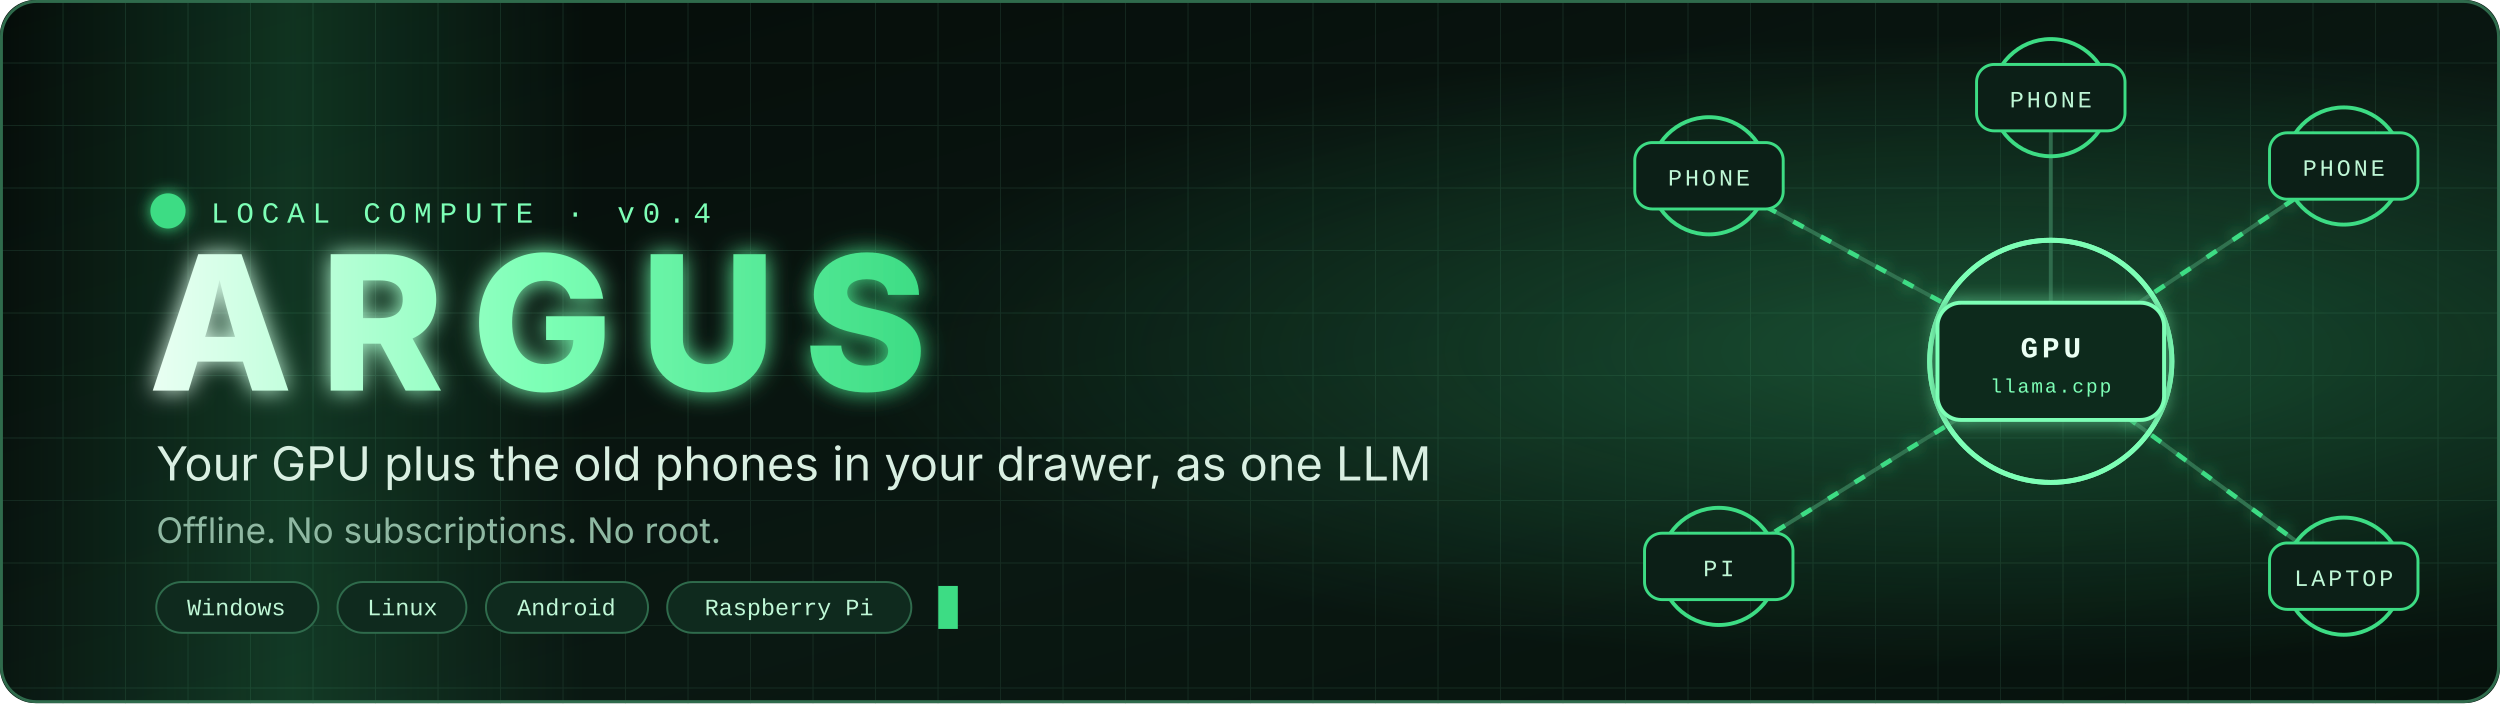
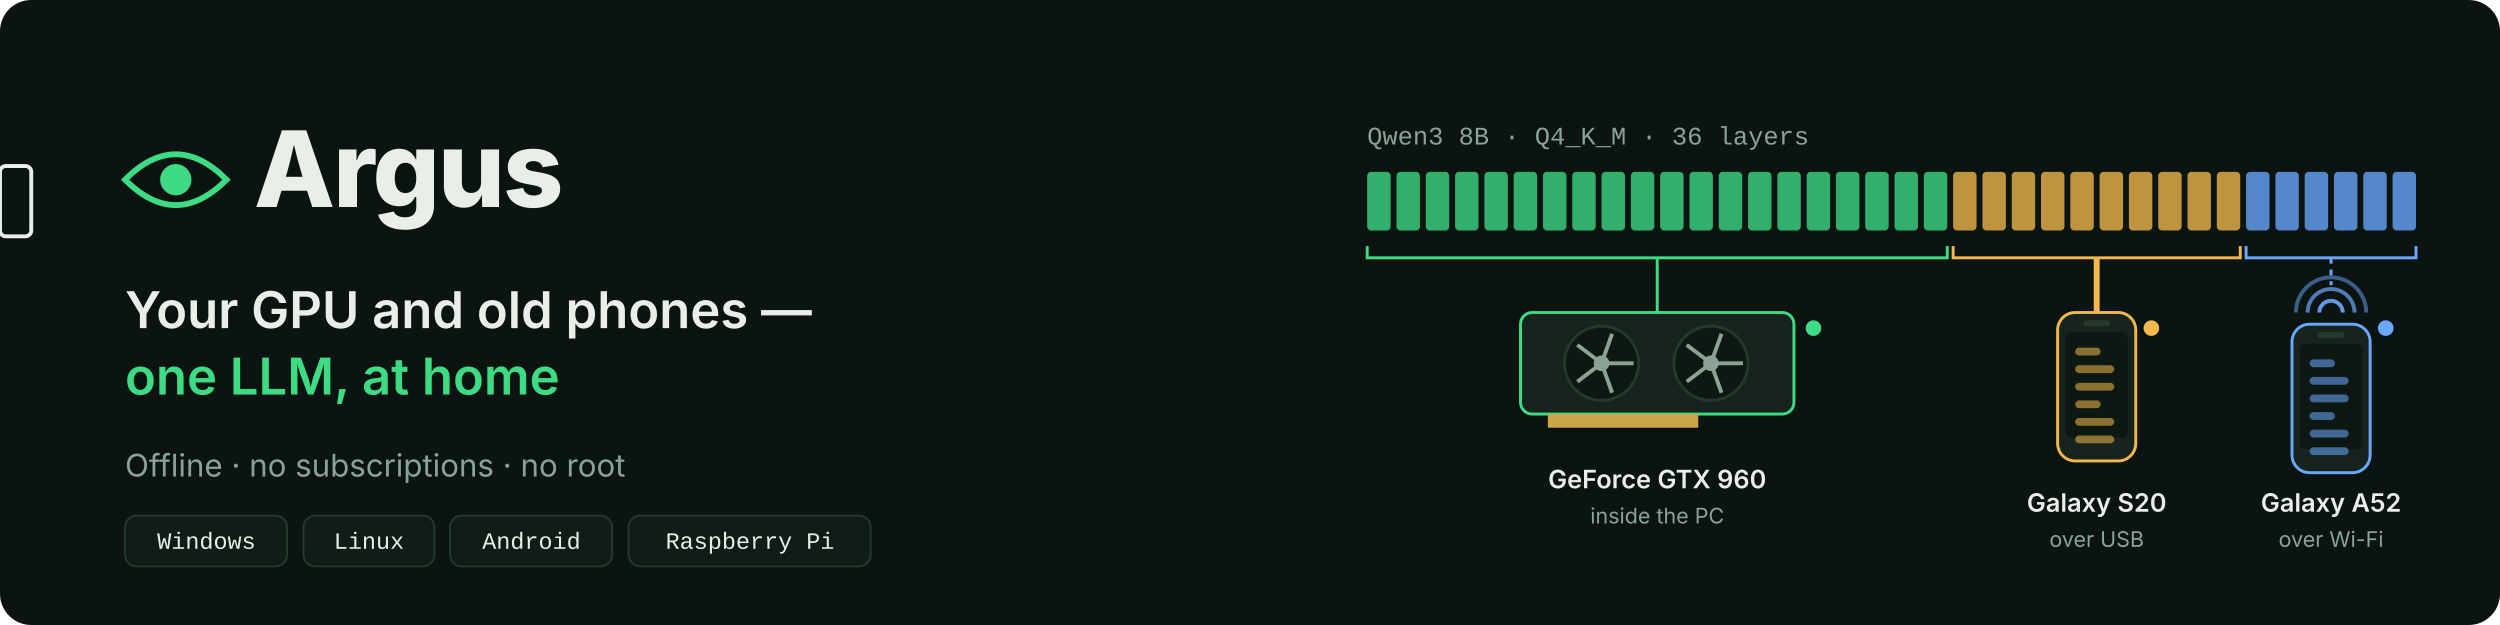
- <svg xmlns="http://www.w3.org/2000/svg" width="1280" height="360" viewBox="0 0 1280 360">
-   <defs>
-     <linearGradient id="bg" x1="0" y1="0" x2="1" y2="1">
-       <stop offset="0" stop-color="#050c09" />
-       <stop offset=".6" stop-color="#0a1812" />
-       <stop offset="1" stop-color="#06110c" />
-     </linearGradient>
-     <radialGradient id="halo" cx=".79" cy=".5" r=".45">
-       <stop offset="0" stop-color="#3ddc84" stop-opacity=".28" />
-       <stop offset="1" stop-color="#3ddc84" stop-opacity="0" />
-     </radialGradient>
-     <linearGradient id="txt" x1="0" y1="0" x2="1" y2="0">
-       <stop offset="0" stop-color="#eafff3" />
-       <stop offset=".5" stop-color="#7dffb6" />
-       <stop offset="1" stop-color="#3ddc84" />
-     </linearGradient>
-     <linearGradient id="scan" x1="0" y1="0" x2="1" y2="0">
-       <stop offset="0" stop-color="#3ddc84" stop-opacity="0" />
-       <stop offset=".5" stop-color="#3ddc84" stop-opacity=".18" />
-       <stop offset="1" stop-color="#3ddc84" stop-opacity="0" />
-     </linearGradient>
-     <pattern id="grid" width="32" height="32" patternUnits="userSpaceOnUse">
-       <path d="M32 0H0V32" fill="none" stroke="#1f3a2d" stroke-width="1" opacity=".55" />
-     </pattern>
-     <filter id="glow" x="-20%" y="-50%" width="140%" height="200%">
-       <feGaussianBlur stdDeviation="6" result="b" />
-       <feMerge>
-         <feMergeNode in="b" />
-         <feMergeNode in="SourceGraphic" />
-       </feMerge>
-     </filter>
-     <filter id="glow2" x="-100%" y="-100%" width="300%" height="300%">
-       <feGaussianBlur stdDeviation="4" result="b" />
-       <feMerge>
-         <feMergeNode in="b" />
-         <feMergeNode in="SourceGraphic" />
-       </feMerge>
-     </filter>
-     <clipPath id="r">
-       <rect width="1280" height="360" rx="18" />
-     </clipPath>
-   </defs>
-   <style>
- .flow{stroke-dasharray:6 10;animation:f 1.2s linear infinite}
- @keyframes f{to{stroke-dashoffset:-32}}
- .pulse{transform-box:fill-box;transform-origin:center;animation:p 2.4s ease-in-out infinite}
- @keyframes p{0%{opacity:.7;transform:scale(.8)}100%{opacity:0;transform:scale(1.9)}}
- .blink{animation:b 1s steps(1) infinite}@keyframes b{50%{opacity:0}}
- .sweep{animation:sw 5s linear infinite}@keyframes sw{from{transform:translateX(-400px)}to{transform:translateX(1400px)}}
- .rise{animation:r 1.2s ease-out both}@keyframes r{from{opacity:0;transform:translateY(12px)}to{opacity:1;transform:none}}
- .mono{font-family:ui-monospace,SFMono-Regular,Menlo,Consolas,"Liberation Mono",monospace}
- .sans{font-family:Inter,"Segoe UI",Roboto,Helvetica,Arial,sans-serif}
- </style>
-   <g clip-path="url(#r)">
-     <rect width="1280" height="360" fill="url(#bg)" />
-     <rect width="1280" height="360" fill="url(#grid)" />
-     <rect width="1280" height="360" fill="url(#halo)" />
-     <rect class="sweep" x="0" y="0" width="300" height="360" fill="url(#scan)" />
-     <line x1="1050" y1="185" x2="875" y2="90" stroke="#2f6b4c" stroke-width="2" />
-     <line class="flow" x1="1050" y1="185" x2="875" y2="90" stroke="#3ddc84" stroke-width="2.4" style="animation-delay:-0.0s" filter="url(#glow2)" />
-     <line x1="1050" y1="185" x2="1200" y2="85" stroke="#2f6b4c" stroke-width="2" />
-     <line class="flow" x1="1050" y1="185" x2="1200" y2="85" stroke="#3ddc84" stroke-width="2.4" style="animation-delay:-0.3s" filter="url(#glow2)" />
-     <line x1="1050" y1="185" x2="880" y2="290" stroke="#2f6b4c" stroke-width="2" />
-     <line class="flow" x1="1050" y1="185" x2="880" y2="290" stroke="#3ddc84" stroke-width="2.4" style="animation-delay:-0.6s" filter="url(#glow2)" />
-     <line x1="1050" y1="185" x2="1200" y2="295" stroke="#2f6b4c" stroke-width="2" />
-     <line class="flow" x1="1050" y1="185" x2="1200" y2="295" stroke="#3ddc84" stroke-width="2.4" style="animation-delay:-0.9s" filter="url(#glow2)" />
-     <line x1="1050" y1="185" x2="1050" y2="50" stroke="#2f6b4c" stroke-width="2" />
-     <line class="flow" x1="1050" y1="185" x2="1050" y2="50" stroke="#3ddc84" stroke-width="2.4" style="animation-delay:-1.2s" filter="url(#glow2)" />
-     <circle class="pulse" cx="875" cy="90" r="30" fill="none" stroke="#3ddc84" stroke-width="2" style="animation-delay:-0.00s" />
-     <rect x="837" y="73" width="76" height="34" rx="9" fill="#0c1f17" stroke="#3ddc84" stroke-width="1.5" />
-     <text x="875" y="95" text-anchor="middle" class="mono" font-size="12" fill="#bff7d6" letter-spacing="1.5">PHONE</text>
-     <circle class="pulse" cx="1200" cy="85" r="30" fill="none" stroke="#3ddc84" stroke-width="2" style="animation-delay:-0.45s" />
-     <rect x="1162" y="68" width="76" height="34" rx="9" fill="#0c1f17" stroke="#3ddc84" stroke-width="1.5" />
-     <text x="1200" y="90" text-anchor="middle" class="mono" font-size="12" fill="#bff7d6" letter-spacing="1.5">PHONE</text>
-     <circle class="pulse" cx="880" cy="290" r="30" fill="none" stroke="#3ddc84" stroke-width="2" style="animation-delay:-0.90s" />
-     <rect x="842" y="273" width="76" height="34" rx="9" fill="#0c1f17" stroke="#3ddc84" stroke-width="1.5" />
-     <text x="880" y="295" text-anchor="middle" class="mono" font-size="12" fill="#bff7d6" letter-spacing="1.5">PI</text>
-     <circle class="pulse" cx="1200" cy="295" r="30" fill="none" stroke="#3ddc84" stroke-width="2" style="animation-delay:-1.35s" />
-     <rect x="1162" y="278" width="76" height="34" rx="9" fill="#0c1f17" stroke="#3ddc84" stroke-width="1.5" />
-     <text x="1200" y="300" text-anchor="middle" class="mono" font-size="12" fill="#bff7d6" letter-spacing="1.5">LAPTOP</text>
-     <circle class="pulse" cx="1050" cy="50" r="30" fill="none" stroke="#3ddc84" stroke-width="2" style="animation-delay:-1.80s" />
-     <rect x="1012" y="33" width="76" height="34" rx="9" fill="#0c1f17" stroke="#3ddc84" stroke-width="1.5" />
-     <text x="1050" y="55" text-anchor="middle" class="mono" font-size="12" fill="#bff7d6" letter-spacing="1.5">PHONE</text>
-     <circle class="pulse" cx="1050" cy="185" r="62" fill="none" stroke="#7dffb6" stroke-width="2.5" />
-     <circle class="pulse" cx="1050" cy="185" r="62" fill="none" stroke="#7dffb6" stroke-width="2.5" style="animation-delay:-1.2s" />
-     <rect x="992" y="155" width="116" height="60" rx="12" fill="#0f2a1e" stroke="#7dffb6" stroke-width="2" filter="url(#glow2)" />
-     <text x="1050" y="183" text-anchor="middle" class="mono" font-size="15" font-weight="700" fill="#eafff3" letter-spacing="2">GPU</text>
-     <text x="1050" y="201" text-anchor="middle" class="mono" font-size="10" fill="#7dffb6" letter-spacing="1">llama.cpp</text>
-     <g class="rise">
-       <circle cx="86" cy="108" r="9" fill="#3ddc84" filter="url(#glow2)" />
-       <text x="108" y="114" class="mono" font-size="15" fill="#7dffb6" letter-spacing="4">LOCAL COMPUTE · v0.4</text>
-       <text x="76" y="200" class="sans" font-size="96" font-weight="800" letter-spacing="14" fill="url(#txt)" filter="url(#glow)">ARGUS</text>
-       <text x="80" y="246" class="sans" font-size="24" fill="#d9efe2">Your GPU plus the old phones in your drawer, as one LLM</text>
-       <text x="80" y="278" class="sans" font-size="18" fill="#8fb8a2">Offline. No subscriptions. No root.</text>
-       <rect x="80" y="298" width="83" height="26" rx="13" fill="#0f2a1e" stroke="#2f6b4c" />
-       <text x="121" y="315" text-anchor="middle" class="mono" font-size="12" fill="#bff7d6">Windows</text>
-       <rect x="172.8" y="298" width="66" height="26" rx="13" fill="#0f2a1e" stroke="#2f6b4c" />
-       <text x="206" y="315" text-anchor="middle" class="mono" font-size="12" fill="#bff7d6">Linux</text>
-       <rect x="248.8" y="298" width="83" height="26" rx="13" fill="#0f2a1e" stroke="#2f6b4c" />
-       <text x="290" y="315" text-anchor="middle" class="mono" font-size="12" fill="#bff7d6">Android</text>
-       <rect x="341.6" y="298" width="125" height="26" rx="13" fill="#0f2a1e" stroke="#2f6b4c" />
-       <text x="404" y="315" text-anchor="middle" class="mono" font-size="12" fill="#bff7d6">Raspberry Pi</text>
-       <rect class="blink" x="480.4" y="300" width="10" height="22" fill="#3ddc84" />
-     </g>
+ <svg xmlns="http://www.w3.org/2000/svg" width="1280" height="320" viewBox="0 0 1280 320">
+   <rect width="1280" height="320" rx="16" fill="#0b1410" />
+   <g transform="translate(64 70)">
+     <path d="M0 22 Q26 -4 52 22 Q26 48 0 22Z" fill="none" stroke="#3ddc84" stroke-width="3" />
+     <circle cx="26" cy="22" r="8" fill="#3ddc84">
+       <animate attributeName="cx" values="22;30;22" dur="4s" repeatCount="indefinite" />
+     </circle>
  </g>
-   <rect x=".75" y=".75" width="1278.5" height="358.5" rx="18" fill="none" stroke="#2f6b4c" stroke-width="1.5" />
+   <text x="130" y="106" font-family="Inter,Segoe UI,Roboto,Helvetica,Arial,sans-serif" font-size="54" fill="#e8efe9" text-anchor="start" font-weight="800" letter-spacing="-1">Argus</text>
+   <text x="64" y="168" font-family="Inter,Segoe UI,Roboto,Helvetica,Arial,sans-serif" font-size="26" fill="#e8efe9" text-anchor="start" font-weight="600">Your GPU and old phones —</text>
+   <text x="64" y="202" font-family="Inter,Segoe UI,Roboto,Helvetica,Arial,sans-serif" font-size="26" fill="#3ddc84" text-anchor="start" font-weight="600">one LLM, at home</text>
+   <text x="64" y="244" font-family="Inter,Segoe UI,Roboto,Helvetica,Arial,sans-serif" font-size="16" fill="#8aa396" text-anchor="start" font-weight="400">Offline · no subscriptions · no root</text>
+   <rect x="64" y="264" width="83" height="26" rx="6" fill="#101c16" stroke="#24382d" />
+   <text x="105.7" y="281" font-family="ui-monospace,SFMono-Regular,Menlo,Consolas,Liberation Mono,monospace" font-size="12" fill="#e8efe9" text-anchor="middle" font-weight="400">Windows</text>
+   <rect x="155.4" y="264" width="67" height="26" rx="6" fill="#101c16" stroke="#24382d" />
+   <text x="188.9" y="281" font-family="ui-monospace,SFMono-Regular,Menlo,Consolas,Liberation Mono,monospace" font-size="12" fill="#e8efe9" text-anchor="middle" font-weight="400">Linux</text>
+   <rect x="230.4" y="264" width="83" height="26" rx="6" fill="#101c16" stroke="#24382d" />
+   <text x="272.1" y="281" font-family="ui-monospace,SFMono-Regular,Menlo,Consolas,Liberation Mono,monospace" font-size="12" fill="#e8efe9" text-anchor="middle" font-weight="400">Android</text>
+   <rect x="321.8" y="264" width="124" height="26" rx="6" fill="#101c16" stroke="#24382d" />
+   <text x="384" y="281" font-family="ui-monospace,SFMono-Regular,Menlo,Consolas,Liberation Mono,monospace" font-size="12" fill="#e8efe9" text-anchor="middle" font-weight="400">Raspberry Pi</text>
+   <text x="700" y="74" font-family="ui-monospace,SFMono-Regular,Menlo,Consolas,Liberation Mono,monospace" font-size="13" fill="#8aa396" text-anchor="start" font-weight="400">Qwen3 8B · Q4_K_M · 36 layers</text>
+   <rect x="700" y="88" width="12" height="30" rx="2" fill="#3ddc84" opacity=".78" />
+   <rect x="715" y="88" width="12" height="30" rx="2" fill="#3ddc84" opacity=".78" />
+   <rect x="730" y="88" width="12" height="30" rx="2" fill="#3ddc84" opacity=".78" />
+   <rect x="745" y="88" width="12" height="30" rx="2" fill="#3ddc84" opacity=".78" />
+   <rect x="760" y="88" width="12" height="30" rx="2" fill="#3ddc84" opacity=".78" />
+   <rect x="775" y="88" width="12" height="30" rx="2" fill="#3ddc84" opacity=".78" />
+   <rect x="790" y="88" width="12" height="30" rx="2" fill="#3ddc84" opacity=".78" />
+   <rect x="805" y="88" width="12" height="30" rx="2" fill="#3ddc84" opacity=".78" />
+   <rect x="820" y="88" width="12" height="30" rx="2" fill="#3ddc84" opacity=".78" />
+   <rect x="835" y="88" width="12" height="30" rx="2" fill="#3ddc84" opacity=".78" />
+   <rect x="850" y="88" width="12" height="30" rx="2" fill="#3ddc84" opacity=".78" />
+   <rect x="865" y="88" width="12" height="30" rx="2" fill="#3ddc84" opacity=".78" />
+   <rect x="880" y="88" width="12" height="30" rx="2" fill="#3ddc84" opacity=".78" />
+   <rect x="895" y="88" width="12" height="30" rx="2" fill="#3ddc84" opacity=".78" />
+   <rect x="910" y="88" width="12" height="30" rx="2" fill="#3ddc84" opacity=".78" />
+   <rect x="925" y="88" width="12" height="30" rx="2" fill="#3ddc84" opacity=".78" />
+   <rect x="940" y="88" width="12" height="30" rx="2" fill="#3ddc84" opacity=".78" />
+   <rect x="955" y="88" width="12" height="30" rx="2" fill="#3ddc84" opacity=".78" />
+   <rect x="970" y="88" width="12" height="30" rx="2" fill="#3ddc84" opacity=".78" />
+   <rect x="985" y="88" width="12" height="30" rx="2" fill="#3ddc84" opacity=".78" />
+   <rect x="1000" y="88" width="12" height="30" rx="2" fill="#f2b84b" opacity=".78" />
+   <rect x="1015" y="88" width="12" height="30" rx="2" fill="#f2b84b" opacity=".78" />
+   <rect x="1030" y="88" width="12" height="30" rx="2" fill="#f2b84b" opacity=".78" />
+   <rect x="1045" y="88" width="12" height="30" rx="2" fill="#f2b84b" opacity=".78" />
+   <rect x="1060" y="88" width="12" height="30" rx="2" fill="#f2b84b" opacity=".78" />
+   <rect x="1075" y="88" width="12" height="30" rx="2" fill="#f2b84b" opacity=".78" />
+   <rect x="1090" y="88" width="12" height="30" rx="2" fill="#f2b84b" opacity=".78" />
+   <rect x="1105" y="88" width="12" height="30" rx="2" fill="#f2b84b" opacity=".78" />
+   <rect x="1120" y="88" width="12" height="30" rx="2" fill="#f2b84b" opacity=".78" />
+   <rect x="1135" y="88" width="12" height="30" rx="2" fill="#f2b84b" opacity=".78" />
+   <rect x="1150" y="88" width="12" height="30" rx="2" fill="#6aa8ff" opacity=".78" />
+   <rect x="1165" y="88" width="12" height="30" rx="2" fill="#6aa8ff" opacity=".78" />
+   <rect x="1180" y="88" width="12" height="30" rx="2" fill="#6aa8ff" opacity=".78" />
+   <rect x="1195" y="88" width="12" height="30" rx="2" fill="#6aa8ff" opacity=".78" />
+   <rect x="1210" y="88" width="12" height="30" rx="2" fill="#6aa8ff" opacity=".78" />
+   <rect x="1225" y="88" width="12" height="30" rx="2" fill="#6aa8ff" opacity=".78" />
+   <rect y="85" width="16" height="36" rx="3" fill="none" stroke="#e8efe9" stroke-width="2">
+     <animate attributeName="x" values="698;713;728;743;758;773;788;803;818;833;848;863;878;893;908;923;938;953;968;983;998;1013;1028;1043;1058;1073;1088;1103;1118;1133;1148;1163;1178;1193;1208;1223" dur="3.6s" calcMode="discrete" repeatCount="indefinite" />
+   </rect>
+   <path d="M700 126 L700 132 L997 132 L997 126" fill="none" stroke="#3ddc84" stroke-width="1.5" />
+   <line x1="848.5" y1="132" x2="848.5" y2="160" stroke="#3ddc84" stroke-width="1.5" />
+   <rect x="778.5" y="160" width="140" height="52" rx="6" fill="#16241d" stroke="#3ddc84" stroke-width="1.5" />
+   <rect x="792.5" y="212" width="77" height="7" fill="#c9a548" />
+   <circle cx="820" cy="186" r="19" fill="#0d1813" stroke="#24382d" stroke-width="1.5" />
+   <g>
+     <animateTransform attributeName="transform" type="rotate" from="0 820 186" to="360 820 186" dur="1.6s" repeatCount="indefinite" />
+     <line x1="820" y1="186" x2="836.4" y2="186.0" stroke="#8aa396" stroke-width="2" />
+     <line x1="820" y1="186" x2="825.4" y2="201.1" stroke="#8aa396" stroke-width="2" />
+     <line x1="820" y1="186" x2="807.6" y2="195.4" stroke="#8aa396" stroke-width="2" />
+     <line x1="820" y1="186" x2="807.6" y2="176.6" stroke="#8aa396" stroke-width="2" />
+     <line x1="820" y1="186" x2="825.4" y2="170.9" stroke="#8aa396" stroke-width="2" />
+   </g>
+   <circle cx="820" cy="186" r="4" fill="#8aa396" />
+   <circle cx="876" cy="186" r="19" fill="#0d1813" stroke="#24382d" stroke-width="1.5" />
+   <g>
+     <animateTransform attributeName="transform" type="rotate" from="0 876 186" to="360 876 186" dur="1.9s" repeatCount="indefinite" />
+     <line x1="876" y1="186" x2="892.4" y2="186.0" stroke="#8aa396" stroke-width="2" />
+     <line x1="876" y1="186" x2="881.4" y2="201.1" stroke="#8aa396" stroke-width="2" />
+     <line x1="876" y1="186" x2="863.6" y2="195.4" stroke="#8aa396" stroke-width="2" />
+     <line x1="876" y1="186" x2="863.6" y2="176.6" stroke="#8aa396" stroke-width="2" />
+     <line x1="876" y1="186" x2="881.4" y2="170.9" stroke="#8aa396" stroke-width="2" />
+   </g>
+   <circle cx="876" cy="186" r="4" fill="#8aa396" />
+   <circle cx="928.5" cy="168" r="4" fill="#3ddc84">
+     <animate attributeName="opacity" values="1;0.15;0.15" keyTimes="0;0.556;1" dur="3.6s" calcMode="discrete" repeatCount="indefinite" />
+   </circle>
+   <text x="848.5" y="250" font-family="Inter,Segoe UI,Roboto,Helvetica,Arial,sans-serif" font-size="13" fill="#e8efe9" text-anchor="middle" font-weight="600">GeForce GTX 960</text>
+   <text x="848.5" y="268" font-family="Inter,Segoe UI,Roboto,Helvetica,Arial,sans-serif" font-size="11" fill="#8aa396" text-anchor="middle" font-weight="400">inside the PC</text>
+   <path d="M1000 126 L1000 132 L1147 132 L1147 126" fill="none" stroke="#f2b84b" stroke-width="1.5" />
+   <line x1="1073.5" y1="132" x2="1073.5" y2="160" stroke="#f2b84b" stroke-width="3" />
+   <rect x="1053.5" y="160" width="40" height="76" rx="9" fill="#16241d" stroke="#f2b84b" stroke-width="1.5" />
+   <rect x="1057.5" y="170" width="32" height="54" rx="3" fill="#0d1813" />
+   <rect x="1066.5" y="164" width="14" height="3" rx="1.5" fill="#24382d" />
+   <rect x="1062.5" y="178" width="13" height="4" rx="2" fill="#f2b84b" opacity=".55" />
+   <rect x="1062.5" y="187" width="20" height="4" rx="2" fill="#f2b84b" opacity=".55" />
+   <rect x="1062.5" y="196" width="20" height="4" rx="2" fill="#f2b84b" opacity=".55" />
+   <rect x="1062.5" y="205" width="13" height="4" rx="2" fill="#f2b84b" opacity=".55" />
+   <rect x="1062.5" y="214" width="20" height="4" rx="2" fill="#f2b84b" opacity=".55" />
+   <rect x="1062.5" y="223" width="20" height="4" rx="2" fill="#f2b84b" opacity=".55" />
+   <circle cx="1101.5" cy="168" r="4" fill="#f2b84b">
+     <animate attributeName="opacity" values="0.15;1;0.15;0.15" keyTimes="0;0.556;0.833;1" dur="3.6s" calcMode="discrete" repeatCount="indefinite" />
+   </circle>
+   <text x="1073.5" y="262" font-family="Inter,Segoe UI,Roboto,Helvetica,Arial,sans-serif" font-size="13" fill="#e8efe9" text-anchor="middle" font-weight="600">Galaxy S20</text>
+   <text x="1073.5" y="280" font-family="Inter,Segoe UI,Roboto,Helvetica,Arial,sans-serif" font-size="11" fill="#8aa396" text-anchor="middle" font-weight="400">over USB</text>
+   <path d="M1150 126 L1150 132 L1237 132 L1237 126" fill="none" stroke="#6aa8ff" stroke-width="1.5" />
+   <line x1="1193.5" y1="132" x2="1193.5" y2="146" stroke="#6aa8ff" stroke-width="1.5" stroke-dasharray="3 3" />
+   <path d="M1187.5 160 A6 6 0 0 1 1199.5 160" fill="none" stroke="#6aa8ff" stroke-width="2" opacity="0.9">
+     <animate attributeName="opacity" values="0.9;.15;0.9" dur="1.8s" begin="0.0s" repeatCount="indefinite" />
+   </path>
+   <path d="M1181.5 160 A12 12 0 0 1 1205.5 160" fill="none" stroke="#6aa8ff" stroke-width="2" opacity="0.7">
+     <animate attributeName="opacity" values="0.7;.15;0.7" dur="1.8s" begin="0.3s" repeatCount="indefinite" />
+   </path>
+   <path d="M1175.5 160 A18 18 0 0 1 1211.5 160" fill="none" stroke="#6aa8ff" stroke-width="2" opacity="0.5">
+     <animate attributeName="opacity" values="0.5;.15;0.5" dur="1.8s" begin="0.6s" repeatCount="indefinite" />
+   </path>
+   <rect x="1173.5" y="166" width="40" height="76" rx="9" fill="#16241d" stroke="#6aa8ff" stroke-width="1.5" />
+   <rect x="1177.5" y="176" width="32" height="54" rx="3" fill="#0d1813" />
+   <rect x="1186.5" y="170" width="14" height="3" rx="1.5" fill="#24382d" />
+   <rect x="1182.5" y="184" width="13" height="4" rx="2" fill="#6aa8ff" opacity=".55" />
+   <rect x="1182.5" y="193" width="20" height="4" rx="2" fill="#6aa8ff" opacity=".55" />
+   <rect x="1182.5" y="202" width="20" height="4" rx="2" fill="#6aa8ff" opacity=".55" />
+   <rect x="1182.5" y="211" width="13" height="4" rx="2" fill="#6aa8ff" opacity=".55" />
+   <rect x="1182.5" y="220" width="20" height="4" rx="2" fill="#6aa8ff" opacity=".55" />
+   <rect x="1182.5" y="229" width="20" height="4" rx="2" fill="#6aa8ff" opacity=".55" />
+   <circle cx="1221.5" cy="168" r="4" fill="#6aa8ff">
+     <animate attributeName="opacity" values="0.15;1;0.15;0.15" keyTimes="0;0.833;1;1" dur="3.6s" calcMode="discrete" repeatCount="indefinite" />
+   </circle>
+   <text x="1193.5" y="262" font-family="Inter,Segoe UI,Roboto,Helvetica,Arial,sans-serif" font-size="13" fill="#e8efe9" text-anchor="middle" font-weight="600">Galaxy A52</text>
+   <text x="1193.5" y="280" font-family="Inter,Segoe UI,Roboto,Helvetica,Arial,sans-serif" font-size="11" fill="#8aa396" text-anchor="middle" font-weight="400">over Wi-Fi</text>
</svg>
